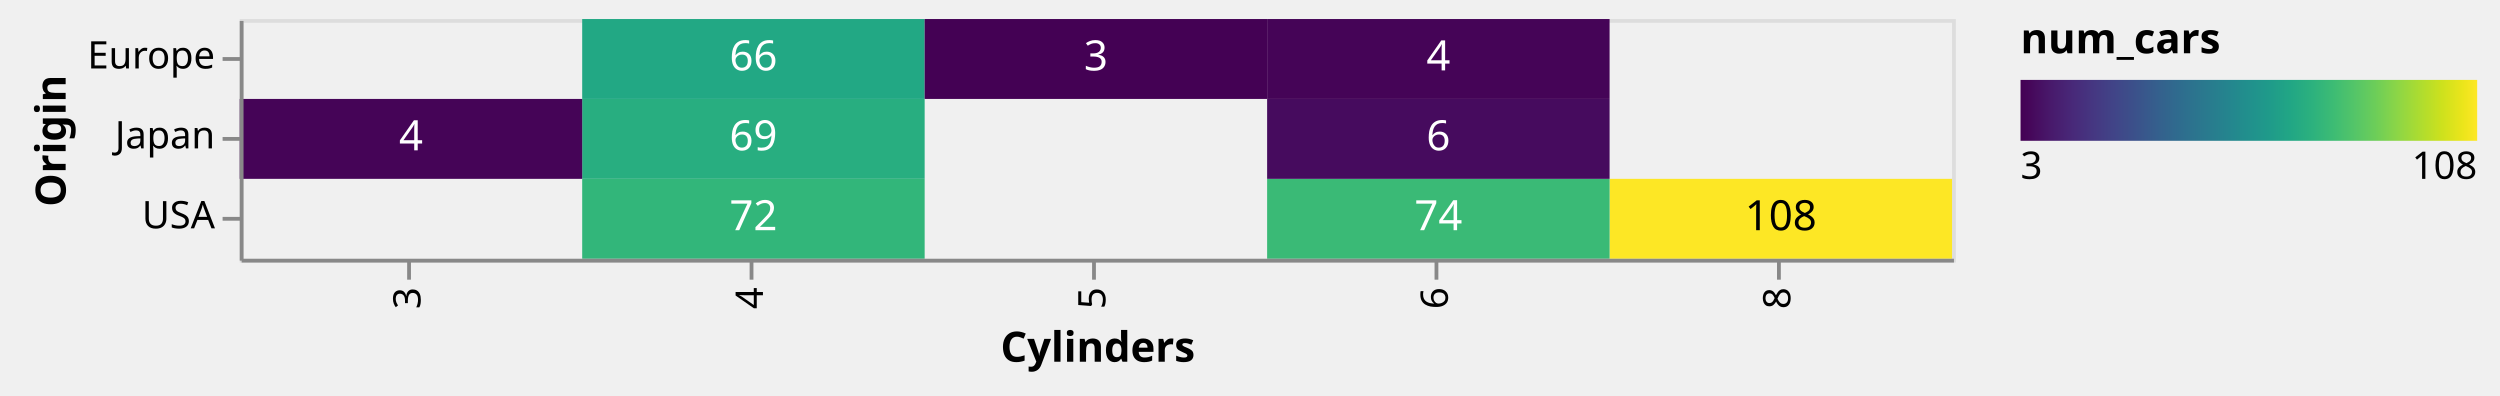
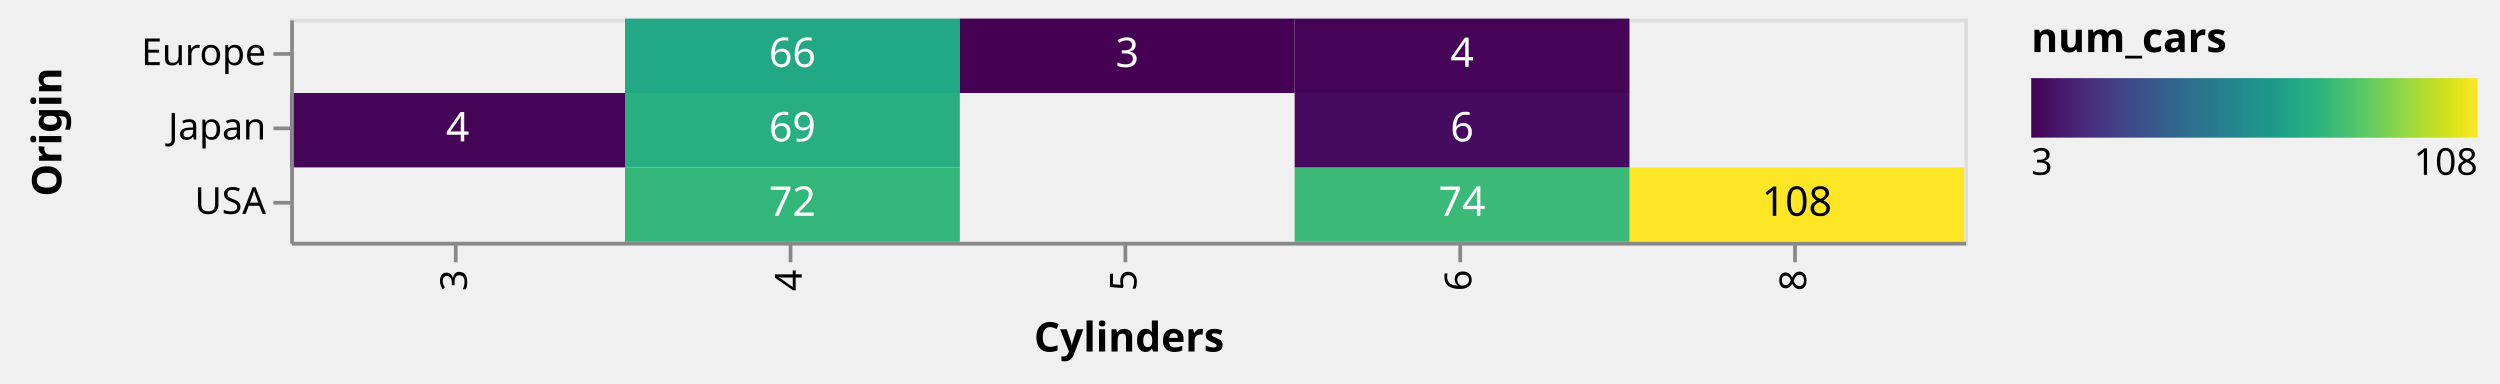
- <svg xmlns="http://www.w3.org/2000/svg" class="marks" width="657" height="104" viewBox="0 0 657 104" version="1.1">
+ <svg xmlns="http://www.w3.org/2000/svg" class="marks" width="672" height="103" viewBox="0 0 672 103" version="1.1">
  <defs>
    <linearGradient id="gradient_0" x1="0" x2="1" y1="0" y2="0">
      <stop offset="0" stop-color="#440154" />
      <stop offset="0.019" stop-color="#46075a" />
      <stop offset="0.067" stop-color="#481a6c" />
      <stop offset="0.114" stop-color="#482979" />
      <stop offset="0.162" stop-color="#453882" />
      <stop offset="0.21" stop-color="#404688" />
      <stop offset="0.257" stop-color="#3a538b" />
      <stop offset="0.305" stop-color="#34618d" />
      <stop offset="0.352" stop-color="#2e6d8e" />
      <stop offset="0.4" stop-color="#2a788e" />
      <stop offset="0.448" stop-color="#25838e" />
      <stop offset="0.495" stop-color="#218f8d" />
      <stop offset="0.543" stop-color="#1f9a8a" />
      <stop offset="0.59" stop-color="#21a685" />
      <stop offset="0.638" stop-color="#2cb17e" />
      <stop offset="0.686" stop-color="#3dbc74" />
      <stop offset="0.733" stop-color="#54c568" />
      <stop offset="0.781" stop-color="#6ece58" />
      <stop offset="0.829" stop-color="#8ed645" />
      <stop offset="0.876" stop-color="#addc30" />
      <stop offset="0.924" stop-color="#cde11d" />
      <stop offset="0.971" stop-color="#ece51b" />
      <stop offset="1" stop-color="#fde725" />
    </linearGradient>
  </defs>
-   <g transform="translate(63,5)">
+   <g transform="translate(78,5)">
    <g class="mark-group role-frame root">
      <g transform="translate(0,0)">
-         <path class="background" d="M0.5,0.5h450v63h-450Z" style="fill: none; stroke: #ddd;" />
+         <path class="background" d="M0.5,0.5h450v60h-450Z" style="fill: none; stroke: #ddd;" />
        <g>
          <g class="mark-rect role-mark layer_0_marks">
-             <path d="M360,42h90v21h-90Z" style="fill: #fde725;" />
-             <path d="M90,0h90v21h-90Z" style="fill: #22a884;" />
-             <path d="M90,21h90v21h-90Z" style="fill: #28ae80;" />
-             <path d="M270,42h90v21h-90Z" style="fill: #3aba76;" />
-             <path d="M90,42h90v21h-90Z" style="fill: #32b67a;" />
-             <path d="M0,21h90v21h-90Z" style="fill: #450457;" />
-             <path d="M270,21h90v21h-90Z" style="fill: #460b5e;" />
-             <path d="M270,0h90v21h-90Z" style="fill: #450457;" />
-             <path d="M180,0h90v21h-90Z" style="fill: #440154;" />
+             <path d="M360,40h90v20h-90Z" style="fill: #fde725;" />
+             <path d="M90,0h90v20h-90Z" style="fill: #22a884;" />
+             <path d="M90,20h90v20h-90Z" style="fill: #28ae80;" />
+             <path d="M270,40h90v20h-90Z" style="fill: #3aba76;" />
+             <path d="M90,40h90v20h-90Z" style="fill: #32b67a;" />
+             <path d="M0,20h90v20h-90Z" style="fill: #450457;" />
+             <path d="M270,20h90v20h-90Z" style="fill: #460b5e;" />
+             <path d="M270,0h90v20h-90Z" style="fill: #450457;" />
+             <path d="M180,0h90v20h-90Z" style="fill: #440154;" />
          </g>
          <g class="mark-text role-mark layer_1_marks">
-             <text text-anchor="middle" transform="translate(405,55.5)" style="font-family: sans-serif; font-size: 11px; fill: black;">108</text>
-             <text text-anchor="middle" transform="translate(135,13.5)" style="font-family: sans-serif; font-size: 11px; fill: white;">66</text>
-             <text text-anchor="middle" transform="translate(135,34.5)" style="font-family: sans-serif; font-size: 11px; fill: white;">69</text>
-             <text text-anchor="middle" transform="translate(315,55.5)" style="font-family: sans-serif; font-size: 11px; fill: white;">74</text>
-             <text text-anchor="middle" transform="translate(135,55.5)" style="font-family: sans-serif; font-size: 11px; fill: white;">72</text>
-             <text text-anchor="middle" transform="translate(45,34.5)" style="font-family: sans-serif; font-size: 11px; fill: white;">4</text>
-             <text text-anchor="middle" transform="translate(315,34.5)" style="font-family: sans-serif; font-size: 11px; fill: white;">6</text>
-             <text text-anchor="middle" transform="translate(315,13.5)" style="font-family: sans-serif; font-size: 11px; fill: white;">4</text>
-             <text text-anchor="middle" transform="translate(225,13.5)" style="font-family: sans-serif; font-size: 11px; fill: white;">3</text>
+             <text text-anchor="middle" transform="translate(405,53)" style="font-family: sans-serif; font-size: 11px; fill: black;">108</text>
+             <text text-anchor="middle" transform="translate(135,13)" style="font-family: sans-serif; font-size: 11px; fill: white;">66</text>
+             <text text-anchor="middle" transform="translate(135,33)" style="font-family: sans-serif; font-size: 11px; fill: white;">69</text>
+             <text text-anchor="middle" transform="translate(315,53)" style="font-family: sans-serif; font-size: 11px; fill: white;">74</text>
+             <text text-anchor="middle" transform="translate(135,53)" style="font-family: sans-serif; font-size: 11px; fill: white;">72</text>
+             <text text-anchor="middle" transform="translate(45,33)" style="font-family: sans-serif; font-size: 11px; fill: white;">4</text>
+             <text text-anchor="middle" transform="translate(315,33)" style="font-family: sans-serif; font-size: 11px; fill: white;">6</text>
+             <text text-anchor="middle" transform="translate(315,13)" style="font-family: sans-serif; font-size: 11px; fill: white;">4</text>
+             <text text-anchor="middle" transform="translate(225,13)" style="font-family: sans-serif; font-size: 11px; fill: white;">3</text>
          </g>
          <g class="mark-group role-legend">
            <g transform="translate(468,0)">
              <path class="background" d="M0,0h121v45h-121Z" style="pointer-events: none; fill: none;" />
              <g>
                <g class="mark-group role-legend-entry">
                  <g transform="translate(0,16)">
                    <path class="background" d="M0,0h0v0h0Z" style="pointer-events: none; fill: none;" />
                    <g>
                      <g class="mark-rect role-legend-gradient" style="pointer-events: none;">
                        <path d="M0,0h120v16h-120Z" style="fill: url(#gradient_0); stroke: #ddd; stroke-width: 0; opacity: 1;" />
                      </g>
                      <g class="mark-text role-legend-label" style="pointer-events: none;">
                        <text text-anchor="start" transform="translate(0,26)" style="font-family: sans-serif; font-size: 10px; fill: #000; opacity: 1;">3</text>
                        <text text-anchor="end" transform="translate(120,26)" style="font-family: sans-serif; font-size: 10px; fill: #000; opacity: 1;">108</text>
                      </g>
                    </g>
                  </g>
                </g>
                <g class="mark-text role-legend-title" style="pointer-events: none;">
                  <text text-anchor="start" transform="translate(0,9)" style="font-family: sans-serif; font-size: 11px; font-weight: bold; fill: #000; opacity: 1;">num_cars</text>
                </g>
              </g>
            </g>
          </g>
          <g class="mark-group role-axis">
-             <g transform="translate(0.5,63.5)">
+             <g transform="translate(0.5,60.5)">
              <path class="background" d="M0,0h0v0h0Z" style="pointer-events: none; fill: none;" />
              <g>
                <g class="mark-rule role-axis-tick" style="pointer-events: none;">
                  <line transform="translate(44,0)" x2="0" y2="5" style="fill: none; stroke: #888; stroke-width: 1; opacity: 1;" />
                  <line transform="translate(134,0)" x2="0" y2="5" style="fill: none; stroke: #888; stroke-width: 1; opacity: 1;" />
                  <line transform="translate(224,0)" x2="0" y2="5" style="fill: none; stroke: #888; stroke-width: 1; opacity: 1;" />
                  <line transform="translate(314,0)" x2="0" y2="5" style="fill: none; stroke: #888; stroke-width: 1; opacity: 1;" />
                  <line transform="translate(404,0)" x2="0" y2="5" style="fill: none; stroke: #888; stroke-width: 1; opacity: 1;" />
                </g>
                <g class="mark-text role-axis-label" style="pointer-events: none;">
                  <text text-anchor="end" transform="translate(44,7) rotate(270) translate(0,3)" style="font-family: sans-serif; font-size: 10px; fill: #000; opacity: 1;">3</text>
                  <text text-anchor="end" transform="translate(134,7) rotate(270) translate(0,3)" style="font-family: sans-serif; font-size: 10px; fill: #000; opacity: 1;">4</text>
                  <text text-anchor="end" transform="translate(224,7) rotate(270) translate(0,3)" style="font-family: sans-serif; font-size: 10px; fill: #000; opacity: 1;">5</text>
                  <text text-anchor="end" transform="translate(314,7) rotate(270) translate(0,3)" style="font-family: sans-serif; font-size: 10px; fill: #000; opacity: 1;">6</text>
                  <text text-anchor="end" transform="translate(404,7) rotate(270) translate(0,3)" style="font-family: sans-serif; font-size: 10px; fill: #000; opacity: 1;">8</text>
                </g>
                <g class="mark-rule role-axis-domain" style="pointer-events: none;">
                  <line transform="translate(0,0)" x2="450" y2="0" style="fill: none; stroke: #888; stroke-width: 1; opacity: 1;" />
                </g>
                <g class="mark-text role-axis-title" style="pointer-events: none;">
-                   <text text-anchor="middle" transform="translate(225,26.56152)" style="font-family: sans-serif; font-size: 11px; font-weight: bold; fill: #000; opacity: 1;">Cylinders</text>
+                   <text text-anchor="middle" transform="translate(225,29)" style="font-family: sans-serif; font-size: 11px; font-weight: bold; fill: #000; opacity: 1;">Cylinders</text>
                </g>
              </g>
            </g>
          </g>
          <g class="mark-group role-axis">
            <g transform="translate(0.5,0.5)">
              <path class="background" d="M0,0h0v0h0Z" style="pointer-events: none; fill: none;" />
              <g>
                <g class="mark-rule role-axis-tick" style="pointer-events: none;">
-                   <line transform="translate(0,10)" x2="-5" y2="0" style="fill: none; stroke: #888; stroke-width: 1; opacity: 1;" />
-                   <line transform="translate(0,31)" x2="-5" y2="0" style="fill: none; stroke: #888; stroke-width: 1; opacity: 1;" />
-                   <line transform="translate(0,52)" x2="-5" y2="0" style="fill: none; stroke: #888; stroke-width: 1; opacity: 1;" />
+                   <line transform="translate(0,9)" x2="-5" y2="0" style="fill: none; stroke: #888; stroke-width: 1; opacity: 1;" />
+                   <line transform="translate(0,29)" x2="-5" y2="0" style="fill: none; stroke: #888; stroke-width: 1; opacity: 1;" />
+                   <line transform="translate(0,49)" x2="-5" y2="0" style="fill: none; stroke: #888; stroke-width: 1; opacity: 1;" />
                </g>
                <g class="mark-text role-axis-label" style="pointer-events: none;">
-                   <text text-anchor="end" transform="translate(-7,12.5)" style="font-family: sans-serif; font-size: 10px; fill: #000; opacity: 1;">Europe</text>
-                   <text text-anchor="end" transform="translate(-7,33.5)" style="font-family: sans-serif; font-size: 10px; fill: #000; opacity: 1;">Japan</text>
-                   <text text-anchor="end" transform="translate(-7,54.5)" style="font-family: sans-serif; font-size: 10px; fill: #000; opacity: 1;">USA</text>
+                   <text text-anchor="end" transform="translate(-7,12)" style="font-family: sans-serif; font-size: 10px; fill: #000; opacity: 1;">Europe</text>
+                   <text text-anchor="end" transform="translate(-7,32)" style="font-family: sans-serif; font-size: 10px; fill: #000; opacity: 1;">Japan</text>
+                   <text text-anchor="end" transform="translate(-7,52)" style="font-family: sans-serif; font-size: 10px; fill: #000; opacity: 1;">USA</text>
                </g>
                <g class="mark-rule role-axis-domain" style="pointer-events: none;">
-                   <line transform="translate(0,0)" x2="0" y2="63" style="fill: none; stroke: #888; stroke-width: 1; opacity: 1;" />
+                   <line transform="translate(0,0)" x2="0" y2="60" style="fill: none; stroke: #888; stroke-width: 1; opacity: 1;" />
                </g>
                <g class="mark-text role-axis-title" style="pointer-events: none;">
-                   <text text-anchor="middle" transform="translate(-44.24609,31.5) rotate(-90) translate(0,-2)" style="font-family: sans-serif; font-size: 11px; font-weight: bold; fill: #000; opacity: 1;">Origin</text>
+                   <text text-anchor="middle" transform="translate(-60,30) rotate(-90) translate(0,-2)" style="font-family: sans-serif; font-size: 11px; font-weight: bold; fill: #000; opacity: 1;">Origin</text>
                </g>
              </g>
            </g>
          </g>
        </g>
      </g>
    </g>
  </g>
</svg>
